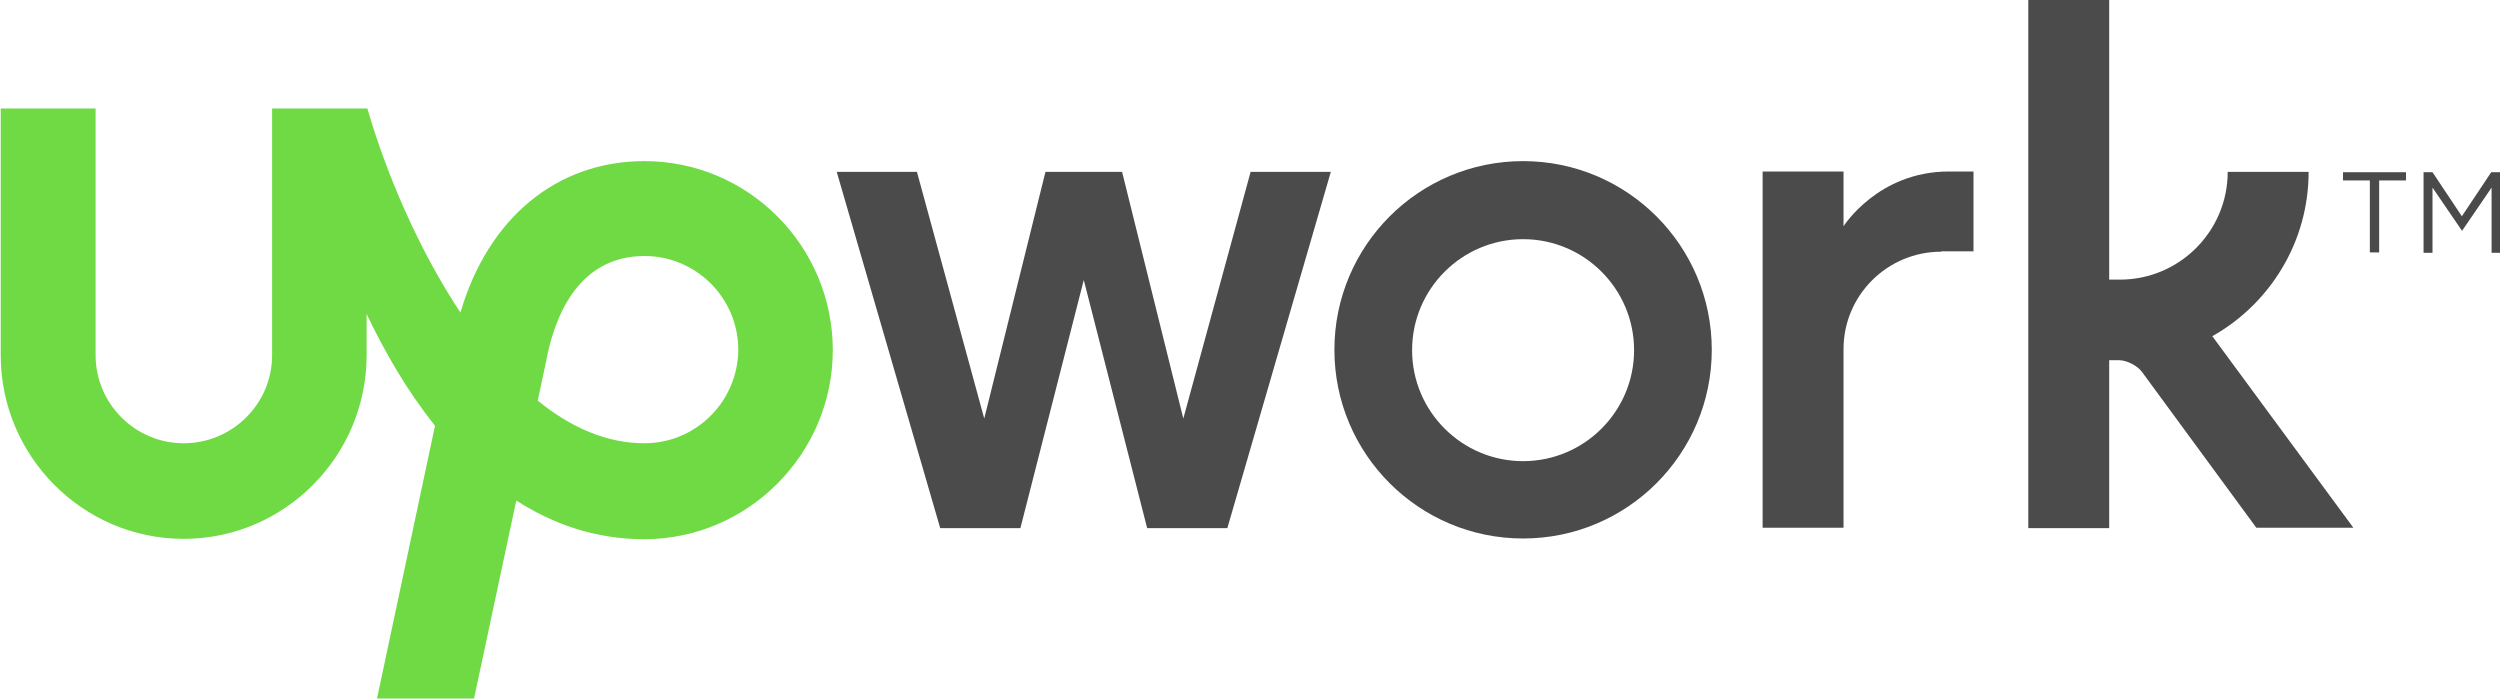
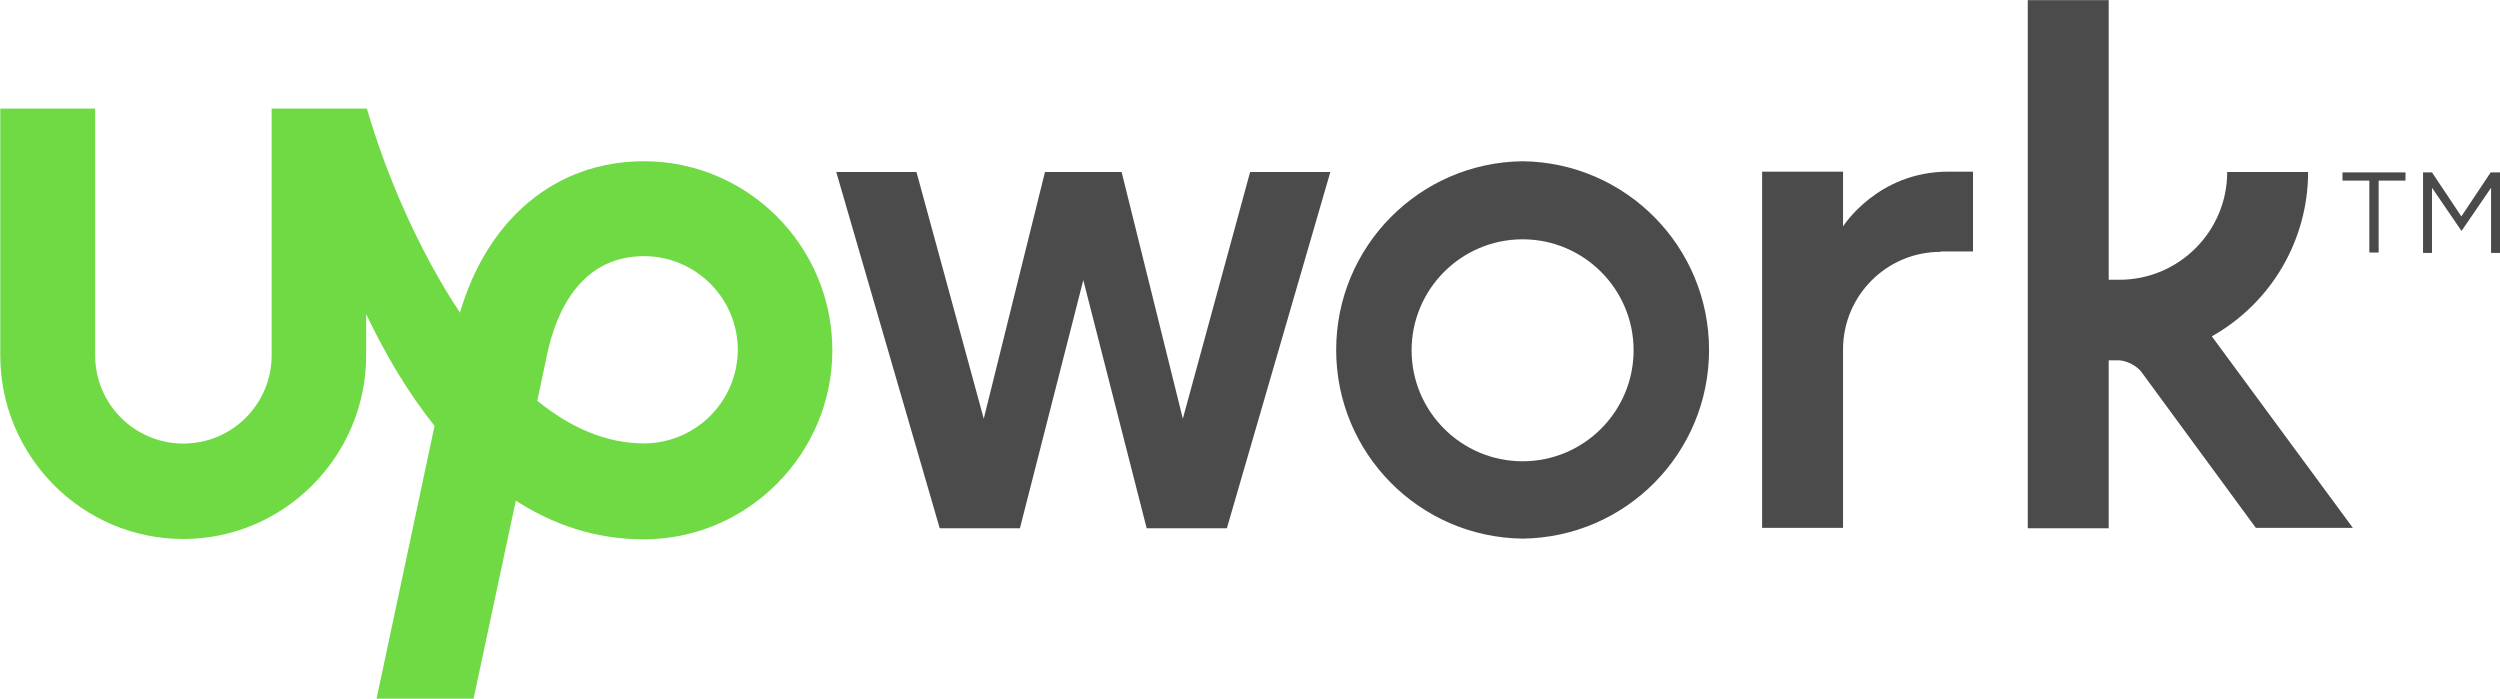
- <svg xmlns="http://www.w3.org/2000/svg" version="1.1" x="0" y="0" width="93.1" height="26" viewBox="680 191 93.1 26" xml:space="preserve">
-   <g transform="matrix(1.333333,0,0,-1.333333,0,408) scale(0.1)">
-     <path fill="#4B4B4B" d="M5525.4,1498.7c-17.1,0-31,13.9-31,31s13.9,31,31,31c17.1,0,31-13.9,31-31 S5542.5,1498.7,5525.4,1498.7z M5525.4,1582.5c-29.1,0-52.7-23.6-52.7-52.7c0-29.1,23.6-52.7,52.7-52.7s52.7,23.6,52.7,52.7 C5578.1,1558.9,5554.5,1582.5,5525.4,1582.5" />
-     <path fill="#4B4B4B" d="M5642.2,1557.2c-15.1,0-27.3-12.2-27.3-27.2l0-49.9h-22.6v99.5h22.6v-15.3 c0,0,9.6,15.3,29.4,15.3h6.9v-22.3H5642.2" />
-     <path fill="#4B4B4B" d="M5413.4,1579.5l17.1-68.9l18.8,68.9h22.4l-28.9-99.5h-22.4l-17.7,69.3l-17.7-69.3h-22.4 l-28.9,99.5h22.4l18.8-68.9l17.1,68.9H5413.4" />
-     <path fill="#4B4B4B" d="M5717.9,1533.6c16,9,26.9,26.2,26.9,45.9h-22.6c0-16.6-13.5-30.1-30.1-30.1h-3v78.1h-22.6 V1480h22.6v46.9h2.7c2.2,0,5.1-1.5,6.4-3.2l32-43.6h27.1L5717.9,1533.6" />
-     <path fill="#6FDA44" d="M5280,1503.7c-10.7,0-20.7,4.5-29.8,11.9l2.2,10.4l0.1,0.4c2,11.1,8.2,29.6,27.5,29.6 c14.4,0,26.2-11.7,26.2-26.2C5306.1,1515.4,5294.4,1503.7,5280,1503.7z M5280,1582.5c-24.6,0-43.7-16-51.4-42.3 c-11.8,17.8-20.8,39.1-26,57H5176v-68.9c0-13.6-11.1-24.6-24.7-24.6c-13.6,0-24.6,11.1-24.6,24.6v68.9h-26.5v-68.9 c0-28.2,22.9-51.3,51.1-51.3c28.2,0,51.1,23.1,51.1,51.3v11.5c5.1-10.7,11.4-21.6,19.1-31.2l-16.2-76.2h27.1l11.8,55.3 c10.3-6.6,22.1-10.8,35.7-10.8c29,0,52.7,23.8,52.7,52.8C5332.6,1558.8,5309,1582.5,5280,1582.5" />
-     <path fill="#4A4A4A" d="M5761.9,1577.1h-7.5v2.3h17.6v-2.3h-7.5v-20.1h-2.6V1577.1" />
-     <path fill="#4A4A4A" d="M5776.8,1579.4h2.6l8.2-12.3l8.2,12.3h2.6v-22.5h-2.5v18.2l-8.2-12h-0.1l-8.2,12v-18.2h-2.5 V1579.4" />
-   </g>
+ <svg xmlns="http://www.w3.org/2000/svg" width="93.1" height="26" viewBox="680 191 93.1 26">
+   <path fill="#4B4B4B" d="M736.702 208.178c-2.28 0-4.134-1.853-4.134-4.133s1.854-4.133 4.134-4.133 4.133 1.853 4.133 4.133-1.853 4.133-4.133 4.133zm0-11.173a7.027 7.027 0 000 14.053 7.027 7.027 0 000-14.053m15.573 3.374a3.633 3.633 0 00-3.64 3.626v6.653h-3.014v-13.266h3.014v2.04s1.28-2.04 3.92-2.04h.92v2.973h-1.2m-30.506-2.96l2.28 9.187 2.506-9.187h2.987l-3.853 13.267h-2.987l-2.36-9.24-2.36 9.24h-2.987l-3.853-13.267h2.987l2.506 9.187 2.28-9.187h2.854m40.599 6.12a7.026 7.026 0 003.586-6.12h-3.013c0 2.214-1.8 4.013-4.013 4.013h-.4v-10.413h-3.014v19.667h3.014v-6.254h.36c.293 0 .68.2.853.427l4.267 5.813h3.613l-5.253-7.133" />
+   <path fill="#6FDA44" d="M703.982 207.512c-1.426 0-2.76-.6-3.973-1.587l.293-1.387.014-.053c.266-1.48 1.093-3.946 3.666-3.946 1.92 0 3.494 1.56 3.494 3.493a3.502 3.502 0 01-3.494 3.48zm0-10.507c-3.28 0-5.826 2.134-6.853 5.64-1.573-2.373-2.773-5.213-3.466-7.6h-3.547v9.187a3.286 3.286 0 01-6.573 0v-9.187h-3.533v9.187c0 3.76 3.053 6.84 6.813 6.84s6.813-3.08 6.813-6.84v-1.534c.68 1.427 1.52 2.88 2.547 4.16l-2.16 10.16h3.613l1.573-7.373c1.373.88 2.947 1.44 4.76 1.44 3.867 0 7.027-3.173 7.027-7.04 0-3.88-3.147-7.04-7.014-7.04" />
+   <path fill="#4A4A4A" d="M768.234 197.725h-1v-.306h2.347v.306h-1v2.68h-.347v-2.68m1.987-.306h.346l1.094 1.64 1.093-1.64h.347v3h-.334v-2.427l-1.093 1.6h-.013l-1.094-1.6v2.427h-.333v-3" />
</svg>
